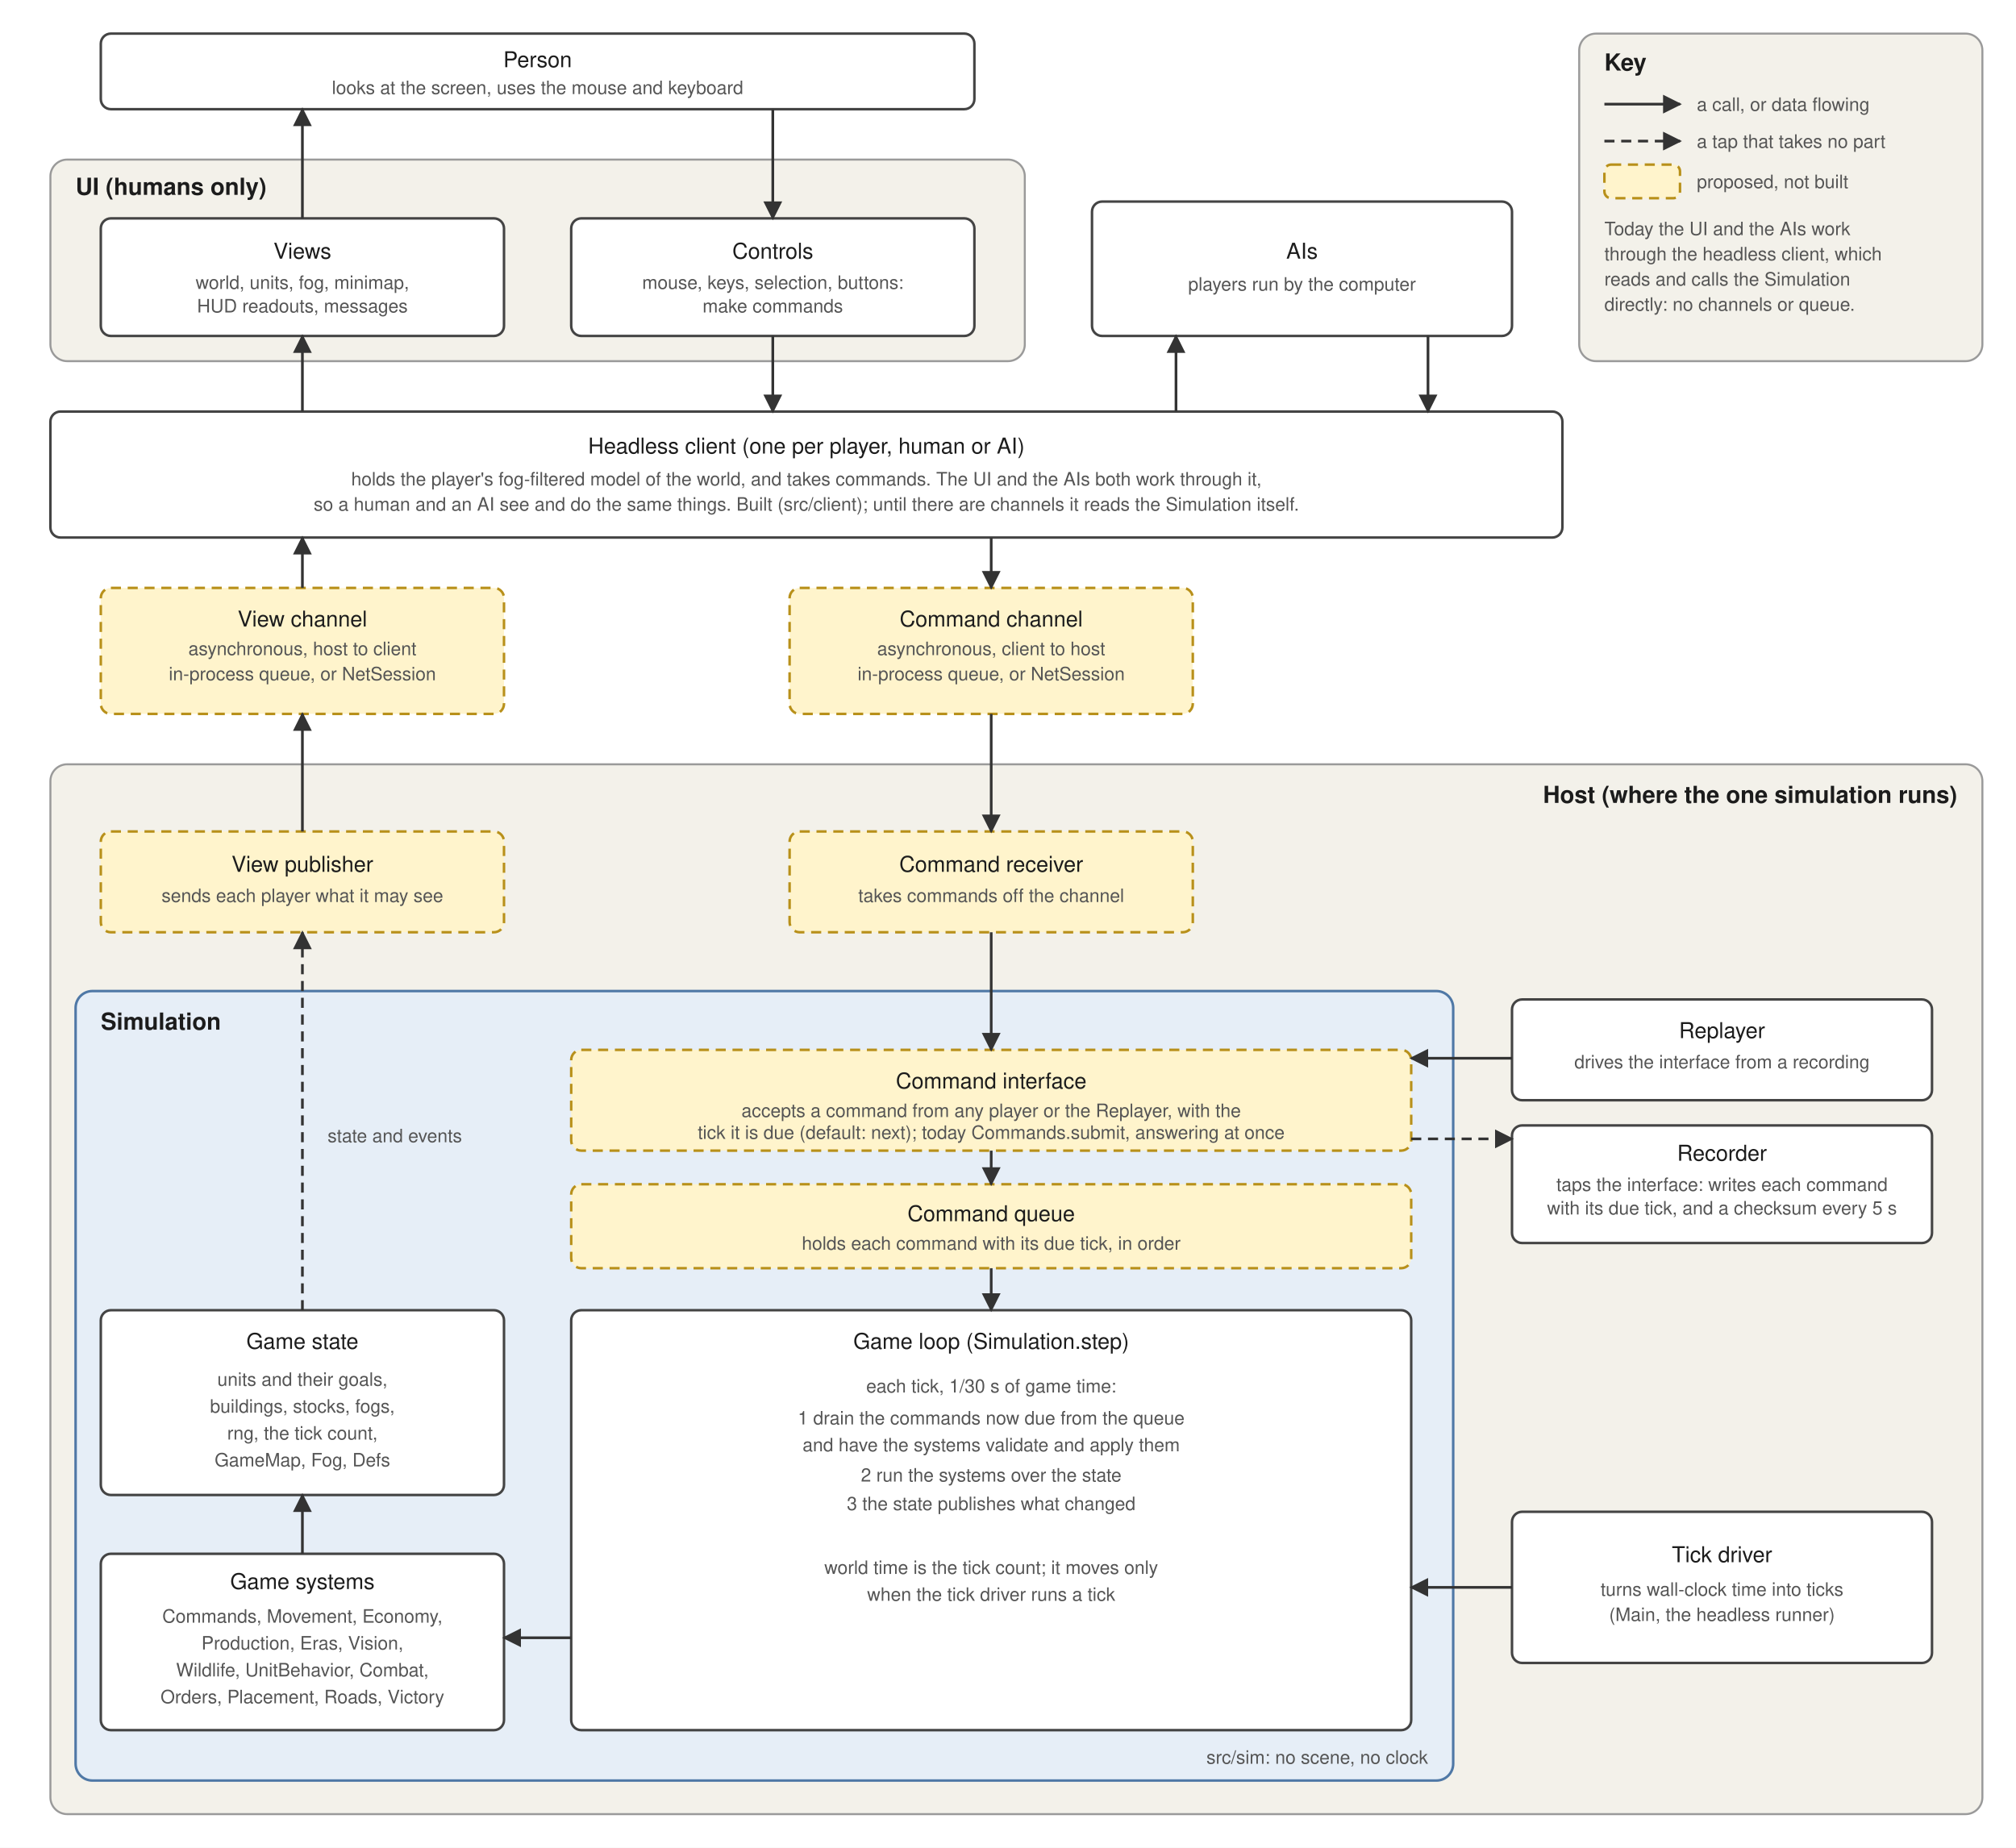
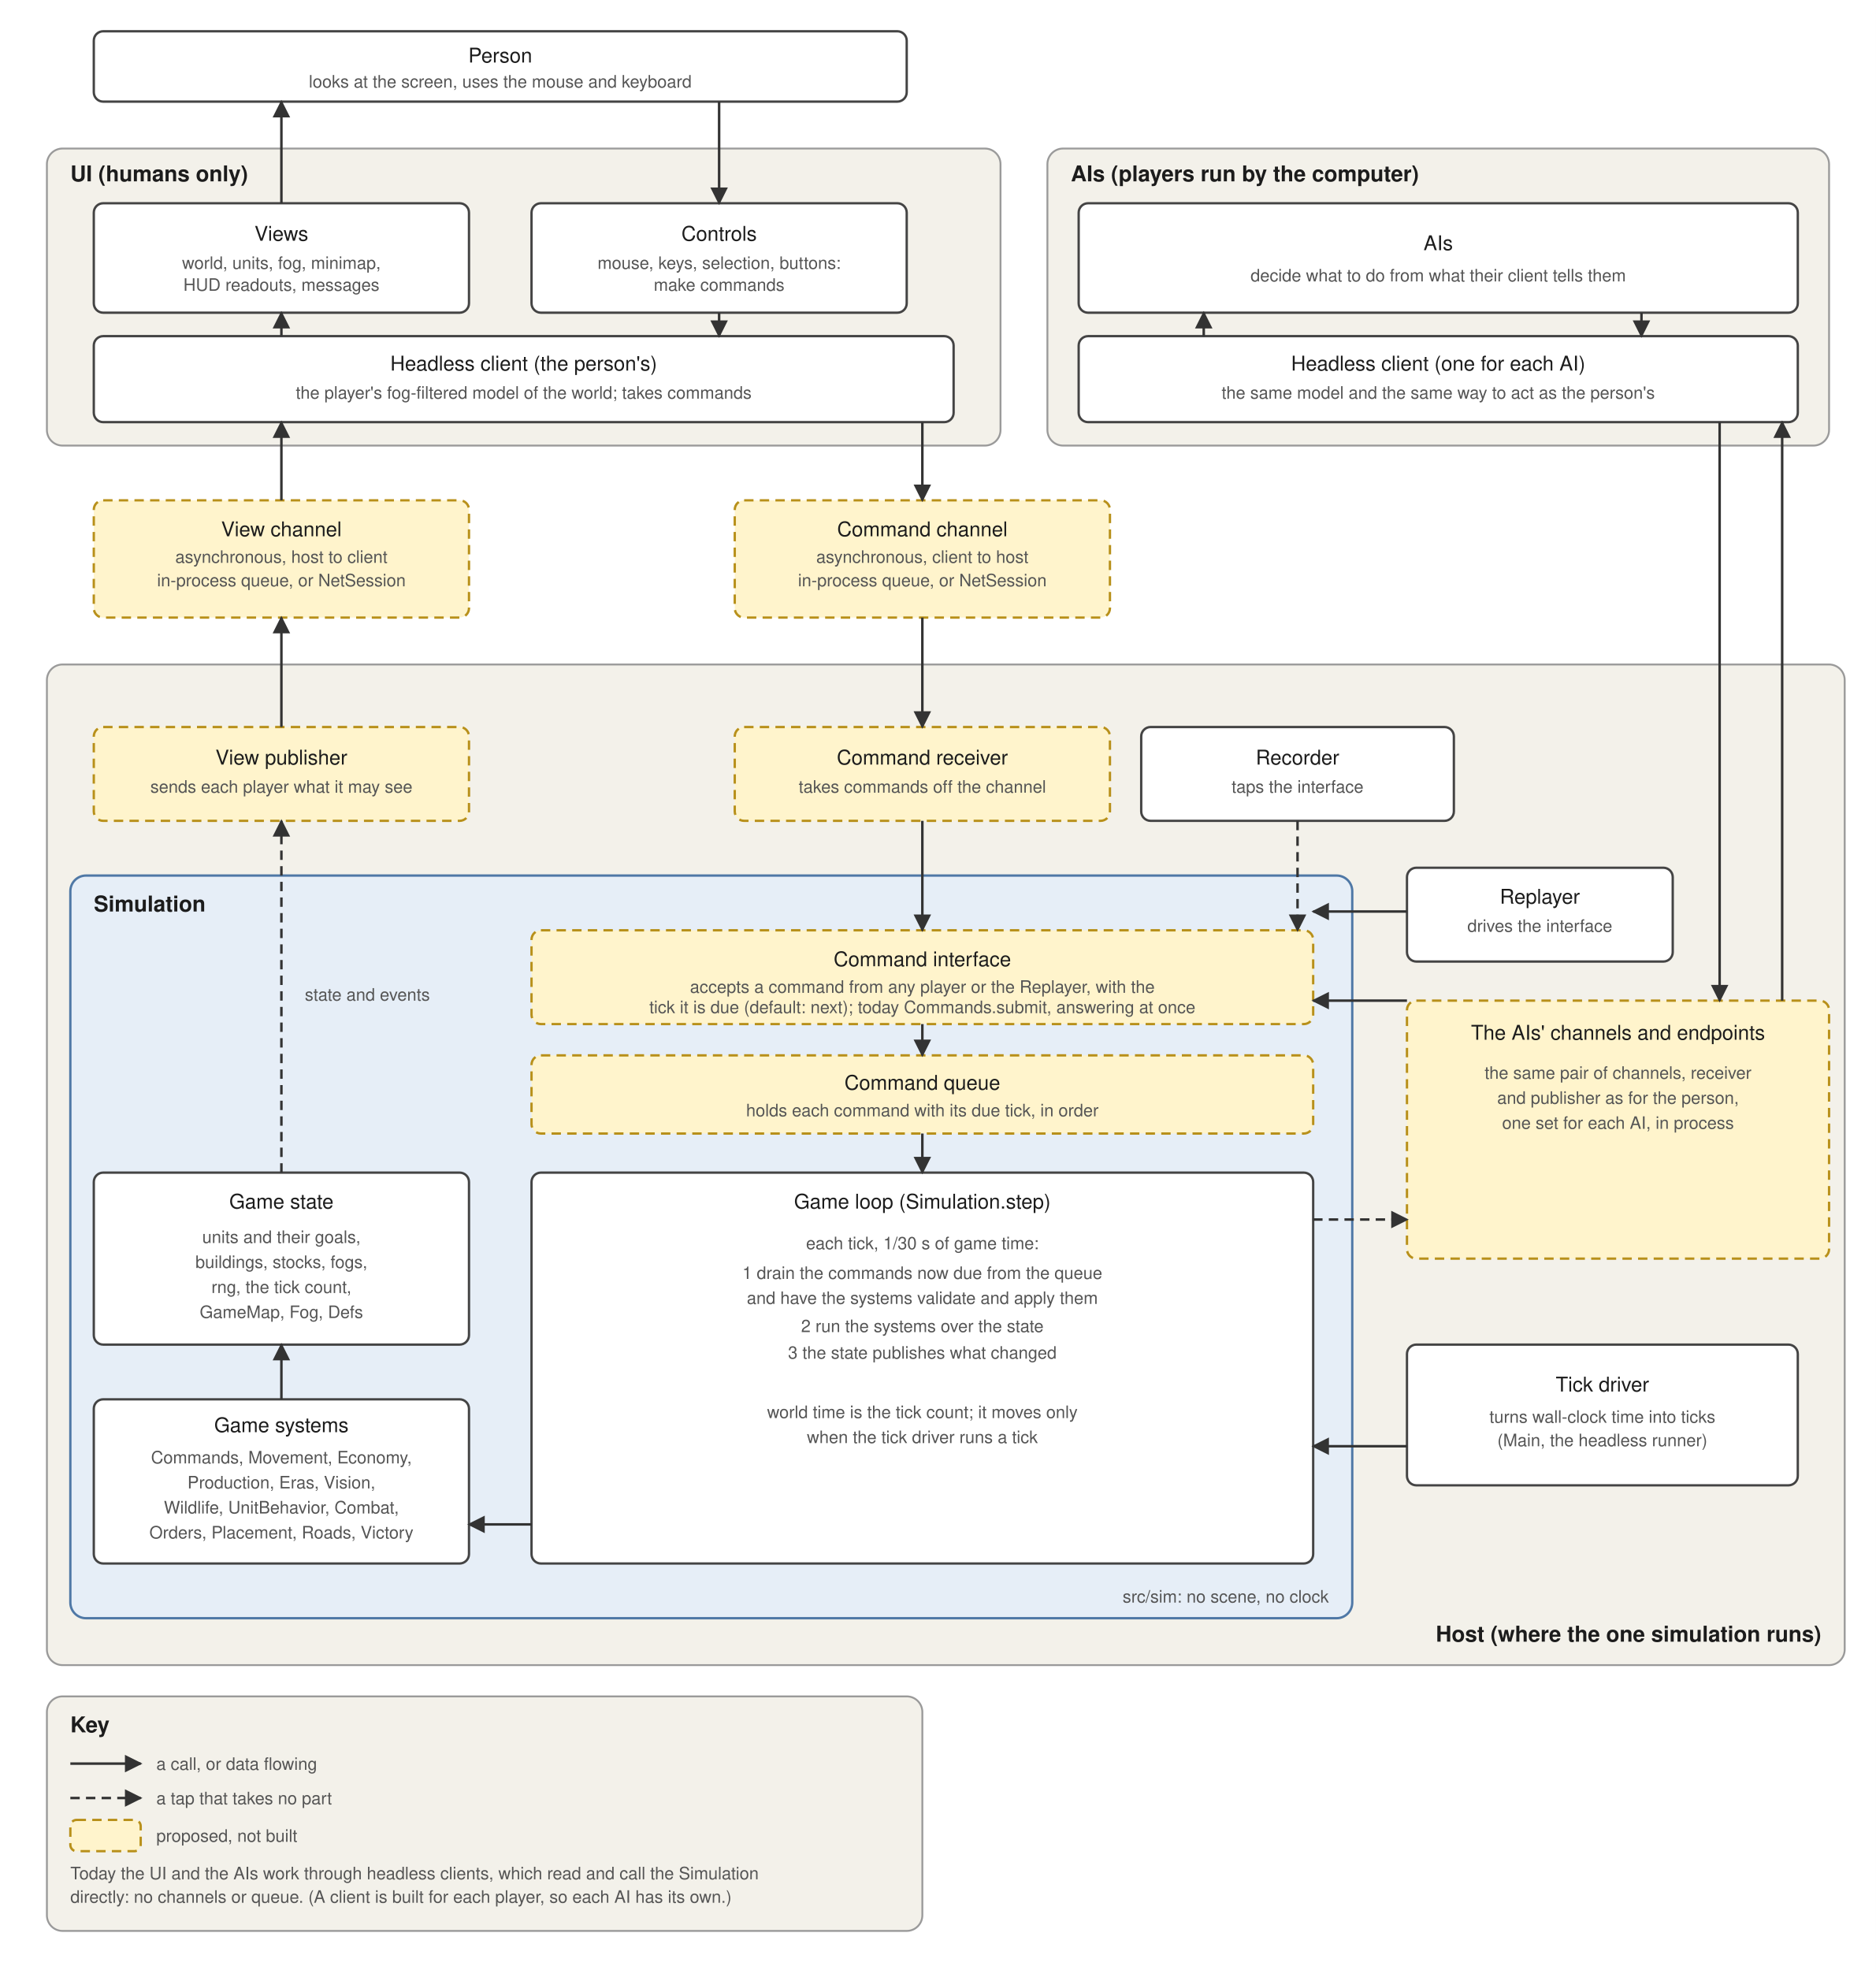
- <svg xmlns="http://www.w3.org/2000/svg" viewBox="0 0 1200 1100" font-family="Helvetica, Arial, sans-serif" font-size="13">
+ <svg xmlns="http://www.w3.org/2000/svg" viewBox="0 0 1200 1260" font-family="Helvetica, Arial, sans-serif" font-size="13">
  <defs>
    <style>
      .bg{fill:#ffffff}
      .grp{fill:#f3f1ea;stroke:#9a9a9a;stroke-width:1.2}
      .box{fill:#ffffff;stroke:#444;stroke-width:1.5}
      .sim{fill:#e6eef7;stroke:#4f78a6;stroke-width:1.5}
      .prop{fill:#fff4cc;stroke:#b8901a;stroke-width:1.5;stroke-dasharray:6 4}
      .t{fill:#1c1c1c}.s{fill:#555;font-size:11px}.h{font-weight:bold;fill:#1c1c1c;font-size:14px}
      .l{stroke:#333;stroke-width:1.6;fill:none;marker-end:url(#a)}
      .d{stroke:#333;stroke-width:1.6;fill:none;stroke-dasharray:6 4;marker-end:url(#a)}
      .ah{fill:#333}
      @media (prefers-color-scheme: dark) {
        .bg{fill:#1b1b1d}
        .grp{fill:#26262a;stroke:#7d7d85}
        .box{fill:#303036;stroke:#b4b4bc}
        .sim{fill:#1d2b3b;stroke:#7aa2d4}
        .prop{fill:#3b3315;stroke:#d9b94a}
        .t{fill:#f0f0f2}.s{fill:#b8b8c0}.h{fill:#f0f0f2}
        .l,.d{stroke:#d0d0d6}
        .ah{fill:#d0d0d6}
      }
    </style>
    <marker id="a" viewBox="0 0 10 10" refX="9" refY="5" markerWidth="7" markerHeight="7" orient="auto-start-reverse">
      <path class="ah" d="M0,0 L10,5 L0,10 z" />
    </marker>
  </defs>
-   <rect class="bg" x="0" y="0" width="1200" height="1100" />
+   <rect class="bg" x="0" y="0" width="1200" height="1260" />
  <rect class="box" x="60" y="20" width="520" height="45" rx="6" />
  <text class="t" x="320" y="40" text-anchor="middle">Person</text>
  <text class="s" x="320" y="56" text-anchor="middle">looks at the screen, uses the mouse and keyboard</text>
-   <rect class="grp" x="30" y="95" width="580" height="120" rx="10" />
+   <rect class="grp" x="30" y="95" width="610" height="190" rx="10" />
  <text class="h" x="45" y="116">UI  (humans only)</text>
  <rect class="box" x="60" y="130" width="240" height="70" rx="6" />
  <text class="t" x="180" y="154" text-anchor="middle">Views</text>
  <text class="s" x="180" y="172" text-anchor="middle">world, units, fog, minimap,</text>
  <text class="s" x="180" y="186" text-anchor="middle">HUD readouts, messages</text>
  <rect class="box" x="340" y="130" width="240" height="70" rx="6" />
  <text class="t" x="460" y="154" text-anchor="middle">Controls</text>
  <text class="s" x="460" y="172" text-anchor="middle">mouse, keys, selection, buttons:</text>
  <text class="s" x="460" y="186" text-anchor="middle">make commands</text>
-   <rect class="box" x="650" y="120" width="250" height="80" rx="6" />
-   <text class="t" x="775" y="154" text-anchor="middle">AIs</text>
-   <text class="s" x="775" y="173" text-anchor="middle">players run by the computer</text>
-   <rect class="box" x="30" y="245" width="900" height="75" rx="6" />
-   <text class="t" x="480" y="270" text-anchor="middle">Headless client  (one per player, human or AI)</text>
-   <text class="s" x="480" y="289" text-anchor="middle">holds the player's fog-filtered model of the world, and takes commands. The UI and the AIs both work through it,</text>
-   <text class="s" x="480" y="304" text-anchor="middle">so a human and an AI see and do the same things. Built (src/client); until there are channels it reads the Simulation itself.</text>
-   <rect class="prop" x="60" y="350" width="240" height="75" rx="6" />
-   <text class="t" x="180" y="373" text-anchor="middle">View channel</text>
-   <text class="s" x="180" y="390" text-anchor="middle">asynchronous, host to client</text>
-   <text class="s" x="180" y="405" text-anchor="middle">in-process queue, or NetSession</text>
-   <rect class="prop" x="470" y="350" width="240" height="75" rx="6" />
-   <text class="t" x="590" y="373" text-anchor="middle">Command channel</text>
-   <text class="s" x="590" y="390" text-anchor="middle">asynchronous, client to host</text>
-   <text class="s" x="590" y="405" text-anchor="middle">in-process queue, or NetSession</text>
-   <rect class="grp" x="30" y="455" width="1150" height="625" rx="10" />
-   <text class="h" x="1165" y="478" text-anchor="end">Host  (where the one simulation runs)</text>
-   <rect class="prop" x="60" y="495" width="240" height="60" rx="6" />
-   <text class="t" x="180" y="519" text-anchor="middle">View publisher</text>
-   <text class="s" x="180" y="537" text-anchor="middle">sends each player what it may see</text>
-   <rect class="prop" x="470" y="495" width="240" height="60" rx="6" />
-   <text class="t" x="590" y="519" text-anchor="middle">Command receiver</text>
-   <text class="s" x="590" y="537" text-anchor="middle">takes commands off the channel</text>
-   <rect class="sim" x="45" y="590" width="820" height="470" rx="10" />
-   <text class="h" x="60" y="613">Simulation</text>
-   <text class="s" x="850" y="1050" text-anchor="end">src/sim: no scene, no clock</text>
-   <rect class="prop" x="340" y="625" width="500" height="60" rx="6" />
-   <text class="t" x="590" y="648" text-anchor="middle">Command interface</text>
-   <text class="s" x="590" y="665" text-anchor="middle">accepts a command from any player or the Replayer, with the</text>
-   <text class="s" x="590" y="678" text-anchor="middle">tick it is due (default: next); today Commands.submit, answering at once</text>
-   <rect class="prop" x="340" y="705" width="500" height="50" rx="6" />
-   <text class="t" x="590" y="727" text-anchor="middle">Command queue</text>
-   <text class="s" x="590" y="744" text-anchor="middle">holds each command with its due tick, in order</text>
-   <rect class="box" x="340" y="780" width="500" height="250" rx="6" />
-   <text class="t" x="590" y="803" text-anchor="middle">Game loop   (Simulation.step)</text>
-   <text class="s" x="590" y="829" text-anchor="middle">each tick, 1/30 s of game time:</text>
-   <text class="s" x="590" y="848" text-anchor="middle">1  drain the commands now due from the queue</text>
-   <text class="s" x="590" y="864" text-anchor="middle">    and have the systems validate and apply them</text>
-   <text class="s" x="590" y="882" text-anchor="middle">2  run the systems over the state</text>
-   <text class="s" x="590" y="899" text-anchor="middle">3  the state publishes what changed</text>
-   <text class="s" x="590" y="937" text-anchor="middle">world time is the tick count; it moves only</text>
-   <text class="s" x="590" y="953" text-anchor="middle">when the tick driver runs a tick</text>
-   <rect class="box" x="60" y="780" width="240" height="110" rx="6" />
-   <text class="t" x="180" y="803" text-anchor="middle">Game state</text>
-   <text class="s" x="180" y="825" text-anchor="middle">units and their goals,</text>
-   <text class="s" x="180" y="841" text-anchor="middle">buildings, stocks, fogs,</text>
-   <text class="s" x="180" y="857" text-anchor="middle">rng, the tick count,</text>
-   <text class="s" x="180" y="873" text-anchor="middle">GameMap, Fog, Defs</text>
-   <rect class="box" x="60" y="925" width="240" height="105" rx="6" />
-   <text class="t" x="180" y="946" text-anchor="middle">Game systems</text>
-   <text class="s" x="180" y="966" text-anchor="middle">Commands, Movement, Economy,</text>
-   <text class="s" x="180" y="982" text-anchor="middle">Production, Eras, Vision,</text>
-   <text class="s" x="180" y="998" text-anchor="middle">Wildlife, UnitBehavior, Combat,</text>
-   <text class="s" x="180" y="1014" text-anchor="middle">Orders, Placement, Roads, Victory</text>
-   <rect class="box" x="900" y="595" width="250" height="60" rx="6" />
-   <text class="t" x="1025" y="618" text-anchor="middle">Replayer</text>
-   <text class="s" x="1025" y="636" text-anchor="middle">drives the interface from a recording</text>
-   <rect class="box" x="900" y="670" width="250" height="70" rx="6" />
-   <text class="t" x="1025" y="691" text-anchor="middle">Recorder</text>
-   <text class="s" x="1025" y="709" text-anchor="middle">taps the interface: writes each command</text>
-   <text class="s" x="1025" y="723" text-anchor="middle">with its due tick, and a checksum every 5 s</text>
-   <rect class="box" x="900" y="900" width="250" height="90" rx="6" />
-   <text class="t" x="1025" y="930" text-anchor="middle">Tick driver</text>
-   <text class="s" x="1025" y="950" text-anchor="middle">turns wall-clock time into ticks</text>
-   <text class="s" x="1025" y="965" text-anchor="middle">(Main, the headless runner)</text>
-   <rect class="grp" x="940" y="20" width="240" height="195" rx="10" />
-   <text class="h" x="955" y="42">Key</text>
-   <path class="l" d="M955,62 L1000,62" />
-   <text class="s" x="1010" y="66">a call, or data flowing</text>
-   <path class="d" d="M955,84 L1000,84" />
-   <text class="s" x="1010" y="88">a tap that takes no part</text>
-   <rect class="prop" x="955" y="98" width="45" height="20" rx="4" />
-   <text class="s" x="1010" y="112">proposed, not built</text>
-   <text class="s" x="955" y="140">Today the UI and the AIs work</text>
-   <text class="s" x="955" y="155">through the headless client, which</text>
-   <text class="s" x="955" y="170">reads and calls the Simulation</text>
-   <text class="s" x="955" y="185">directly: no channels or queue.</text>
+   <rect class="box" x="60" y="215" width="550" height="55" rx="6" />
+   <text class="t" x="335" y="237" text-anchor="middle">Headless client  (the person's)</text>
+   <text class="s" x="335" y="255" text-anchor="middle">the player's fog-filtered model of the world; takes commands</text>
+   <rect class="grp" x="670" y="95" width="500" height="190" rx="10" />
+   <text class="h" x="685" y="116">AIs  (players run by the computer)</text>
+   <rect class="box" x="690" y="130" width="460" height="70" rx="6" />
+   <text class="t" x="920" y="160" text-anchor="middle">AIs</text>
+   <text class="s" x="920" y="180" text-anchor="middle">decide what to do from what their client tells them</text>
+   <rect class="box" x="690" y="215" width="460" height="55" rx="6" />
+   <text class="t" x="920" y="237" text-anchor="middle">Headless client  (one for each AI)</text>
+   <text class="s" x="920" y="255" text-anchor="middle">the same model and the same way to act as the person's</text>
+   <rect class="prop" x="60" y="320" width="240" height="75" rx="6" />
+   <text class="t" x="180" y="343" text-anchor="middle">View channel</text>
+   <text class="s" x="180" y="360" text-anchor="middle">asynchronous, host to client</text>
+   <text class="s" x="180" y="375" text-anchor="middle">in-process queue, or NetSession</text>
+   <rect class="prop" x="470" y="320" width="240" height="75" rx="6" />
+   <text class="t" x="590" y="343" text-anchor="middle">Command channel</text>
+   <text class="s" x="590" y="360" text-anchor="middle">asynchronous, client to host</text>
+   <text class="s" x="590" y="375" text-anchor="middle">in-process queue, or NetSession</text>
+   <rect class="grp" x="30" y="425" width="1150" height="640" rx="10" />
+   <text class="h" x="1165" y="1050" text-anchor="end">Host  (where the one simulation runs)</text>
+   <rect class="prop" x="60" y="465" width="240" height="60" rx="6" />
+   <text class="t" x="180" y="489" text-anchor="middle">View publisher</text>
+   <text class="s" x="180" y="507" text-anchor="middle">sends each player what it may see</text>
+   <rect class="prop" x="470" y="465" width="240" height="60" rx="6" />
+   <text class="t" x="590" y="489" text-anchor="middle">Command receiver</text>
+   <text class="s" x="590" y="507" text-anchor="middle">takes commands off the channel</text>
+   <rect class="box" x="730" y="465" width="200" height="60" rx="6" />
+   <text class="t" x="830" y="489" text-anchor="middle">Recorder</text>
+   <text class="s" x="830" y="507" text-anchor="middle">taps the interface</text>
+   <rect class="sim" x="45" y="560" width="820" height="475" rx="10" />
+   <text class="h" x="60" y="583">Simulation</text>
+   <text class="s" x="850" y="1025" text-anchor="end">src/sim: no scene, no clock</text>
+   <rect class="prop" x="340" y="595" width="500" height="60" rx="6" />
+   <text class="t" x="590" y="618" text-anchor="middle">Command interface</text>
+   <text class="s" x="590" y="635" text-anchor="middle">accepts a command from any player or the Replayer, with the</text>
+   <text class="s" x="590" y="648" text-anchor="middle">tick it is due (default: next); today Commands.submit, answering at once</text>
+   <rect class="prop" x="340" y="675" width="500" height="50" rx="6" />
+   <text class="t" x="590" y="697" text-anchor="middle">Command queue</text>
+   <text class="s" x="590" y="714" text-anchor="middle">holds each command with its due tick, in order</text>
+   <rect class="box" x="340" y="750" width="500" height="250" rx="6" />
+   <text class="t" x="590" y="773" text-anchor="middle">Game loop   (Simulation.step)</text>
+   <text class="s" x="590" y="799" text-anchor="middle">each tick, 1/30 s of game time:</text>
+   <text class="s" x="590" y="818" text-anchor="middle">1  drain the commands now due from the queue</text>
+   <text class="s" x="590" y="834" text-anchor="middle">    and have the systems validate and apply them</text>
+   <text class="s" x="590" y="852" text-anchor="middle">2  run the systems over the state</text>
+   <text class="s" x="590" y="869" text-anchor="middle">3  the state publishes what changed</text>
+   <text class="s" x="590" y="907" text-anchor="middle">world time is the tick count; it moves only</text>
+   <text class="s" x="590" y="923" text-anchor="middle">when the tick driver runs a tick</text>
+   <rect class="box" x="60" y="750" width="240" height="110" rx="6" />
+   <text class="t" x="180" y="773" text-anchor="middle">Game state</text>
+   <text class="s" x="180" y="795" text-anchor="middle">units and their goals,</text>
+   <text class="s" x="180" y="811" text-anchor="middle">buildings, stocks, fogs,</text>
+   <text class="s" x="180" y="827" text-anchor="middle">rng, the tick count,</text>
+   <text class="s" x="180" y="843" text-anchor="middle">GameMap, Fog, Defs</text>
+   <rect class="box" x="60" y="895" width="240" height="105" rx="6" />
+   <text class="t" x="180" y="916" text-anchor="middle">Game systems</text>
+   <text class="s" x="180" y="936" text-anchor="middle">Commands, Movement, Economy,</text>
+   <text class="s" x="180" y="952" text-anchor="middle">Production, Eras, Vision,</text>
+   <text class="s" x="180" y="968" text-anchor="middle">Wildlife, UnitBehavior, Combat,</text>
+   <text class="s" x="180" y="984" text-anchor="middle">Orders, Placement, Roads, Victory</text>
+   <rect class="box" x="900" y="555" width="170" height="60" rx="6" />
+   <text class="t" x="985" y="578" text-anchor="middle">Replayer</text>
+   <text class="s" x="985" y="596" text-anchor="middle">drives the interface</text>
+   <rect class="prop" x="900" y="640" width="270" height="165" rx="6" />
+   <text class="t" x="1035" y="665" text-anchor="middle">The AIs' channels and endpoints</text>
+   <text class="s" x="1035" y="690" text-anchor="middle">the same pair of channels, receiver</text>
+   <text class="s" x="1035" y="706" text-anchor="middle">and publisher as for the person,</text>
+   <text class="s" x="1035" y="722" text-anchor="middle">one set for each AI, in process</text>
+   <rect class="box" x="900" y="860" width="250" height="90" rx="6" />
+   <text class="t" x="1025" y="890" text-anchor="middle">Tick driver</text>
+   <text class="s" x="1025" y="910" text-anchor="middle">turns wall-clock time into ticks</text>
+   <text class="s" x="1025" y="925" text-anchor="middle">(Main, the headless runner)</text>
+   <rect class="grp" x="30" y="1085" width="560" height="150" rx="10" />
+   <text class="h" x="45" y="1108">Key</text>
+   <path class="l" d="M45,1128 L90,1128" />
+   <text class="s" x="100" y="1132">a call, or data flowing</text>
+   <path class="d" d="M45,1150 L90,1150" />
+   <text class="s" x="100" y="1154">a tap that takes no part</text>
+   <rect class="prop" x="45" y="1164" width="45" height="20" rx="4" />
+   <text class="s" x="100" y="1178">proposed, not built</text>
+   <text class="s" x="45" y="1202">Today the UI and the AIs work through headless clients, which read and call the Simulation</text>
+   <text class="s" x="45" y="1217">directly: no channels or queue. (A client is built for each player, so each AI has its own.)</text>
  <path class="l" d="M460,65 L460,130" />
  <path class="l" d="M180,130 L180,65" />
-   <path class="l" d="M460,200 L460,245" />
-   <path class="l" d="M180,245 L180,200" />
-   <path class="l" d="M700,245 L700,200" />
-   <path class="l" d="M850,200 L850,245" />
-   <path class="l" d="M590,320 L590,350" />
-   <path class="l" d="M180,350 L180,320" />
-   <path class="l" d="M590,425 L590,495" />
-   <path class="l" d="M180,495 L180,425" />
-   <path class="l" d="M590,555 L590,625" />
-   <path class="l" d="M590,685 L590,705" />
-   <path class="l" d="M590,755 L590,780" />
+   <path class="l" d="M460,200 L460,215" />
+   <path class="l" d="M180,215 L180,200" />
+   <path class="l" d="M770,215 L770,200" />
+   <path class="l" d="M1050,200 L1050,215" />
+   <path class="l" d="M180,320 L180,270" />
+   <path class="l" d="M590,270 L590,320" />
+   <path class="l" d="M590,395 L590,465" />
+   <path class="l" d="M180,465 L180,395" />
+   <path class="l" d="M590,525 L590,595" />
+   <path class="d" d="M830,525 L830,595" />
+   <path class="l" d="M900,583 L840,583" />
+   <path class="l" d="M590,655 L590,675" />
+   <path class="l" d="M590,725 L590,750" />
+   <path class="d" d="M180,750 L180,525" />
+   <text class="s" x="195" y="640">state and events</text>
+   <path class="l" d="M180,895 L180,860" />
  <path class="l" d="M340,975 L300,975" />
-   <path class="l" d="M180,925 L180,890" />
-   <path class="d" d="M180,780 L180,555" />
-   <text class="s" x="195" y="680">state and events</text>
-   <path class="d" d="M840,678 L900,678" />
-   <path class="l" d="M900,630 L840,630" />
-   <path class="l" d="M900,945 L840,945" />
+   <path class="l" d="M900,925 L840,925" />
+   <path class="l" d="M900,640 L840,640" />
+   <path class="d" d="M840,780 L900,780" />
+   <path class="l" d="M1100,270 L1100,640" />
+   <path class="l" d="M1140,640 L1140,270" />
</svg>
